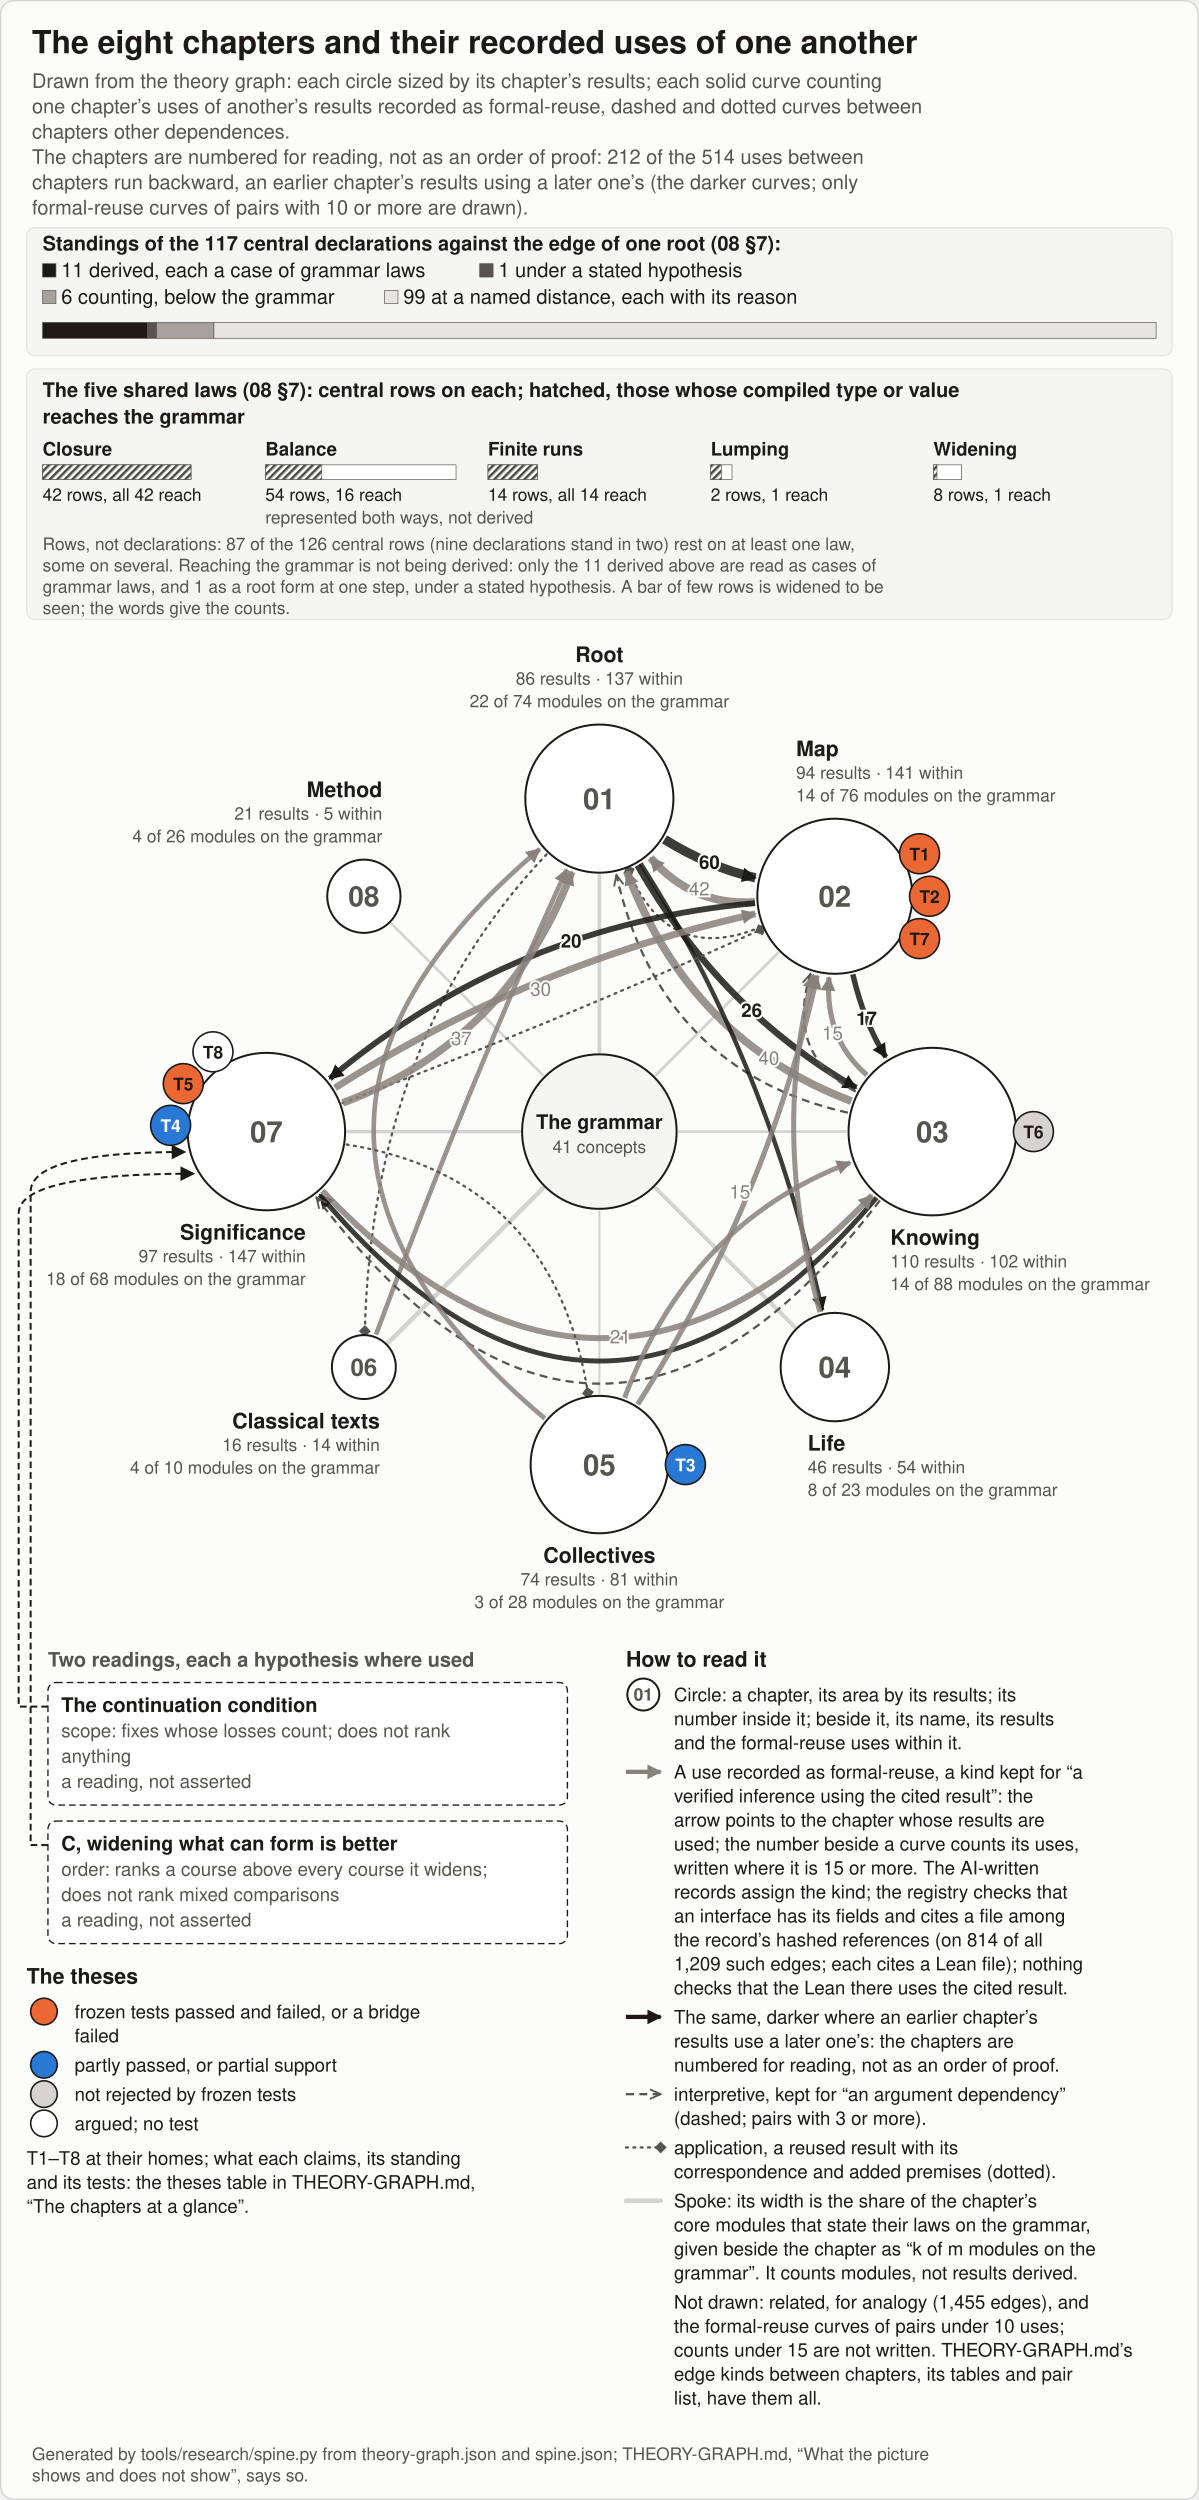
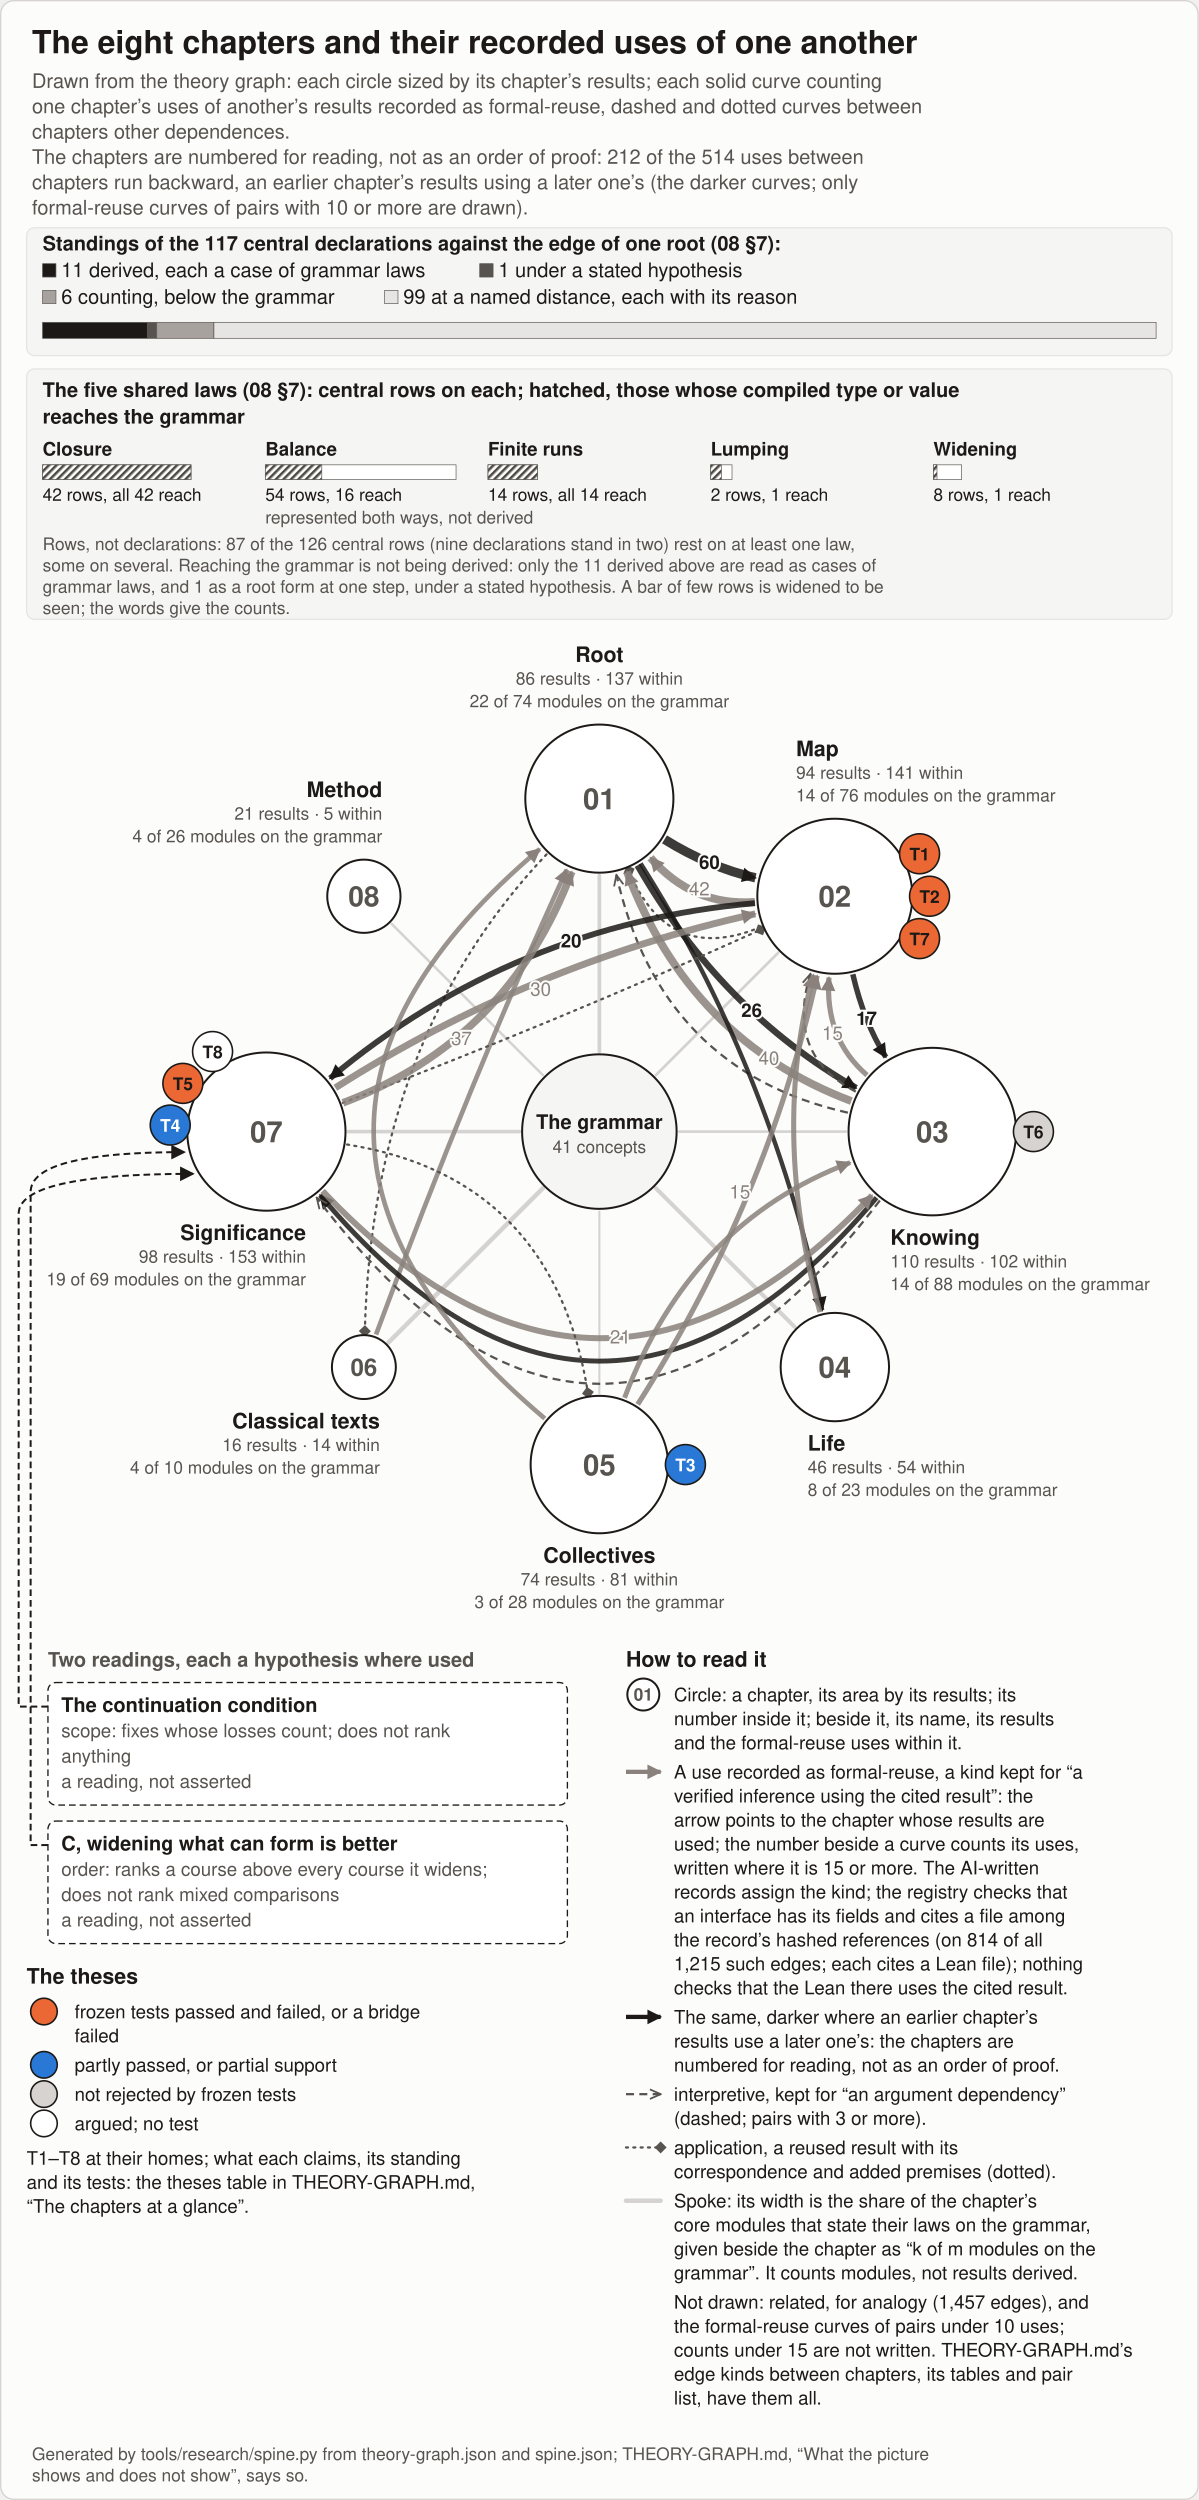
<svg xmlns="http://www.w3.org/2000/svg" viewBox="0 0 900 1877" width="900" height="1877" role="img" aria-labelledby="spine-title spine-desc" font-family="Helvetica, Arial, sans-serif">
  <defs>
    <marker id="fwd" viewBox="0 0 10 10" refX="9" refY="5" markerWidth="11" markerHeight="11" markerUnits="userSpaceOnUse" orient="auto">
      <path d="M0,0 L10,5 L0,10 z" fill="#8a817c" />
    </marker>
    <marker id="back" viewBox="0 0 10 10" refX="9" refY="5" markerWidth="11" markerHeight="11" markerUnits="userSpaceOnUse" orient="auto">
      <path d="M0,0 L10,5 L0,10 z" fill="#1c1917" />
    </marker>
    <marker id="thin" viewBox="0 0 10 10" refX="9" refY="5" markerWidth="9" markerHeight="9" markerUnits="userSpaceOnUse" orient="auto">
      <path d="M0,1 L9,5 L0,9" fill="none" stroke="#57534e" stroke-width="1.5" />
    </marker>
    <marker id="diamond" viewBox="0 0 10 10" refX="5" refY="5" markerWidth="9" markerHeight="9" markerUnits="userSpaceOnUse" orient="auto">
      <path d="M5,0 L10,5 L5,10 L0,5 z" fill="#57534e" />
    </marker>
    <pattern id="reach" width="4" height="4" patternUnits="userSpaceOnUse" patternTransform="rotate(45)">
      <rect width="4" height="4" fill="#ffffff" />
      <rect width="2" height="4" fill="#57534e" />
    </pattern>
  </defs>
  <rect x="0.5" y="0.5" width="899" height="1876" rx="10" fill="#fcfcfb" stroke="#d6d3d1" />
  <text x="24" y="40" font-size="24" font-weight="bold" text-anchor="start" fill="#1c1917">The eight chapters and their recorded uses of one another</text>
  <text x="24" y="66" font-size="15" text-anchor="start" fill="#57534e">Drawn from the theory graph: each circle sized by its chapter’s results; each solid curve counting</text>
  <text x="24" y="85" font-size="15" text-anchor="start" fill="#57534e">one chapter’s uses of another’s results recorded as formal-reuse, dashed and dotted curves between</text>
  <text x="24" y="104" font-size="15" text-anchor="start" fill="#57534e">chapters other dependences.</text>
  <text x="24" y="123" font-size="15" text-anchor="start" fill="#57534e">The chapters are numbered for reading, not as an order of proof: 212 of the 514 uses between</text>
  <text x="24" y="142" font-size="15" text-anchor="start" fill="#57534e">chapters run backward, an earlier chapter’s results using a later one’s (the darker curves; only</text>
  <text x="24" y="161" font-size="15" text-anchor="start" fill="#57534e">formal-reuse curves of pairs with 10 or more are drawn).</text>
  <rect x="20" y="171" width="860" height="96" rx="6" fill="#f5f5f4" stroke="#e7e5e4" />
  <text x="32" y="188" font-size="15" font-weight="bold" text-anchor="start" fill="#1c1917">Standings of the 117 central declarations against the edge of one root (08 §7):</text>
  <rect x="32" y="198" width="10" height="10" fill="#1c1917" stroke="#57534e" stroke-width="0.5" />
  <text x="46" y="208" font-size="15" text-anchor="start" fill="#1c1917">11 derived, each a case of grammar laws</text>
  <rect x="360.2" y="198" width="10" height="10" fill="#57534e" stroke="#57534e" stroke-width="0.5" />
  <text x="374.2" y="208" font-size="15" text-anchor="start" fill="#1c1917">1 under a stated hypothesis</text>
  <rect x="32" y="218" width="10" height="10" fill="#a8a29e" stroke="#57534e" stroke-width="0.5" />
  <text x="46" y="228" font-size="15" text-anchor="start" fill="#1c1917">6 counting, below the grammar</text>
  <rect x="288.8" y="218" width="10" height="10" fill="#e7e5e4" stroke="#57534e" stroke-width="0.5" />
  <text x="302.8" y="228" font-size="15" text-anchor="start" fill="#1c1917">99 at a named distance, each with its reason</text>
  <rect x="32" y="242" width="78.6" height="12" fill="#1c1917" stroke="#57534e" stroke-width="0.5" />
  <rect x="110.6" y="242" width="7.1" height="12" fill="#57534e" stroke="#57534e" stroke-width="0.5" />
  <rect x="117.7" y="242" width="42.9" height="12" fill="#a8a29e" stroke="#57534e" stroke-width="0.5" />
  <rect x="160.6" y="242" width="707.4" height="12" fill="#e7e5e4" stroke="#57534e" stroke-width="0.5" />
  <rect x="20" y="277" width="860" height="188" rx="6" fill="#f5f5f4" stroke="#e7e5e4" />
  <text x="32" y="298" font-size="15" font-weight="bold" text-anchor="start" fill="#1c1917">The five shared laws (08 §7): central rows on each; hatched, those whose compiled type or value</text>
  <text x="32" y="318" font-size="15" font-weight="bold" text-anchor="start" fill="#1c1917">reaches the grammar</text>
  <text x="32" y="342" font-size="14" font-weight="bold" text-anchor="start" fill="#1c1917">Closure</text>
  <rect x="32" y="349" width="111.4" height="11" fill="#ffffff" stroke="#57534e" stroke-width="0.5" />
  <rect x="32" y="349" width="111.4" height="11" fill="url(#reach)" stroke="#57534e" stroke-width="0.5" />
  <text x="32" y="376" font-size="13" text-anchor="start" fill="#1c1917">42 rows, all 42 reach</text>
  <text x="199.2" y="342" font-size="14" font-weight="bold" text-anchor="start" fill="#1c1917">Balance</text>
  <rect x="199.2" y="349" width="143.2" height="11" fill="#ffffff" stroke="#57534e" stroke-width="0.5" />
  <rect x="199.2" y="349" width="42.4" height="11" fill="url(#reach)" stroke="#57534e" stroke-width="0.5" />
  <text x="199.2" y="376" font-size="13" text-anchor="start" fill="#1c1917">54 rows, 16 reach</text>
  <text x="199.2" y="393" font-size="13" text-anchor="start" fill="#57534e">represented both ways, not derived</text>
  <text x="366.4" y="342" font-size="14" font-weight="bold" text-anchor="start" fill="#1c1917">Finite runs</text>
  <rect x="366.4" y="349" width="37.1" height="11" fill="#ffffff" stroke="#57534e" stroke-width="0.5" />
  <rect x="366.4" y="349" width="37.1" height="11" fill="url(#reach)" stroke="#57534e" stroke-width="0.5" />
  <text x="366.4" y="376" font-size="13" text-anchor="start" fill="#1c1917">14 rows, all 14 reach</text>
  <text x="533.6" y="342" font-size="14" font-weight="bold" text-anchor="start" fill="#1c1917">Lumping</text>
  <rect x="533.6" y="349" width="16" height="11" fill="#ffffff" stroke="#57534e" stroke-width="0.5" />
  <rect x="533.6" y="349" width="8" height="11" fill="url(#reach)" stroke="#57534e" stroke-width="0.5" />
  <text x="533.6" y="376" font-size="13" text-anchor="start" fill="#1c1917">2 rows, 1 reach</text>
  <text x="700.8" y="342" font-size="14" font-weight="bold" text-anchor="start" fill="#1c1917">Widening</text>
  <rect x="700.8" y="349" width="21.2" height="11" fill="#ffffff" stroke="#57534e" stroke-width="0.5" />
  <rect x="700.8" y="349" width="2.7" height="11" fill="url(#reach)" stroke="#57534e" stroke-width="0.5" />
  <text x="700.8" y="376" font-size="13" text-anchor="start" fill="#1c1917">8 rows, 1 reach</text>
  <text x="32" y="413" font-size="13" text-anchor="start" fill="#57534e">Rows, not declarations: 87 of the 126 central rows (nine declarations stand in two) rest on at least one law,</text>
  <text x="32" y="429" font-size="13" text-anchor="start" fill="#57534e">some on several. Reaching the grammar is not being derived: only the 11 derived above are read as cases of</text>
  <text x="32" y="445" font-size="13" text-anchor="start" fill="#57534e">grammar laws, and 1 as a root form at one step, under a stated hypothesis. A bar of few rows is widened to be</text>
  <text x="32" y="461" font-size="13" text-anchor="start" fill="#57534e">seen; the words give the counts.</text>
  <line x1="450" y1="657.3" x2="450" y2="789.6" stroke="#a8a29e" stroke-opacity="0.45" stroke-width="2.8" stroke-linecap="round" />
  <line x1="584.2" y1="715.4" x2="492.4" y2="807.2" stroke="#a8a29e" stroke-opacity="0.45" stroke-width="2.1" stroke-linecap="round" />
  <line x1="635.1" y1="849.6" x2="510" y2="849.6" stroke="#a8a29e" stroke-opacity="0.45" stroke-width="2" stroke-linecap="round" />
  <line x1="596.6" y1="996.2" x2="492.4" y2="892.1" stroke="#a8a29e" stroke-opacity="0.45" stroke-width="3.1" stroke-linecap="round" />
  <line x1="450" y1="1046" x2="450" y2="909.6" stroke="#a8a29e" stroke-opacity="0.45" stroke-width="1.6" stroke-linecap="round" />
  <line x1="291.6" y1="1008" x2="407.6" y2="892.1" stroke="#a8a29e" stroke-opacity="0.45" stroke-width="3.4" stroke-linecap="round" />
-   <line x1="261.1" y1="849.6" x2="390" y2="849.6" stroke="#a8a29e" stroke-opacity="0.45" stroke-width="2.6" stroke-linecap="round" />
+   <line x1="261.4" y1="849.6" x2="390" y2="849.6" stroke="#a8a29e" stroke-opacity="0.45" stroke-width="2.7" stroke-linecap="round" />
  <line x1="294.1" y1="693.7" x2="407.6" y2="807.2" stroke="#a8a29e" stroke-opacity="0.45" stroke-width="1.9" stroke-linecap="round" />
  <circle cx="450" cy="849.6" r="58" fill="#f5f5f4" stroke="#1c1917" stroke-width="1.5" />
  <text x="450" y="847.6" font-size="15" font-weight="bold" text-anchor="middle" fill="#1c1917">The grammar</text>
  <text x="450" y="865.6" font-size="13" text-anchor="middle" fill="#57534e">41 concepts</text>
  <path d="M498.9,630.2 Q532.3,651 567.2,659.1" fill="none" stroke="#1c1917" stroke-opacity="0.85" stroke-width="7" marker-end="url(#back)" />
  <path d="M566.8,677.2 Q520,680.6 488.4,644" fill="none" stroke="#8a817c" stroke-opacity="0.85" stroke-width="6" marker-end="url(#fwd)" />
  <path d="M571.2,696 Q501.7,724.9 472.3,653.9" fill="none" stroke="#57534e" stroke-width="1.7" stroke-dasharray="1.5 4" stroke-linecap="round" marker-end="url(#diamond)" />
  <path d="M478.7,649.7 Q541.1,758.6 642.8,816.9" fill="none" stroke="#1c1917" stroke-opacity="0.85" stroke-width="4.9" marker-end="url(#back)" />
  <path d="M639.2,826.7 Q518.4,781.2 470.7,654.5" fill="none" stroke="#8a817c" stroke-opacity="0.85" stroke-width="5.9" marker-end="url(#fwd)" />
  <path d="M636.6,835.4 Q495.8,803.8 462.8,656.9" fill="none" stroke="#57534e" stroke-width="1.7" stroke-dasharray="6 4" marker-end="url(#thin)" />
  <path d="M481,648.3 Q576,797.5 617.3,983.8" fill="none" stroke="#1c1917" stroke-opacity="0.85" stroke-width="3.3" marker-end="url(#back)" />
  <path d="M410.3,641.5 Q279.7,779.1 273.9,999.4" fill="none" stroke="#57534e" stroke-width="1.7" stroke-dasharray="1.5 4" stroke-linecap="round" marker-end="url(#diamond)" />
  <path d="M282.3,1002 Q353.6,809.7 425.5,652.9" fill="none" stroke="#8a817c" stroke-opacity="0.85" stroke-width="3.5" marker-end="url(#fwd)" />
  <path d="M640.3,731.5 Q648.6,767.4 665.1,793.7" fill="none" stroke="#1c1917" stroke-opacity="0.85" stroke-width="4.1" marker-end="url(#back)" />
  <path d="M650.9,807.2 Q619,779.6 622.4,733.9" fill="none" stroke="#8a817c" stroke-opacity="0.85" stroke-width="3.9" marker-end="url(#fwd)" />
  <path d="M642.5,819.6 Q589.5,791.9 608.5,731.2" fill="none" stroke="#57534e" stroke-width="1.7" stroke-dasharray="6 4" marker-end="url(#thin)" />
-   <path d="M566.8,678.1 Q385.6,694.1 247.6,809.8" fill="none" stroke="#1c1917" stroke-opacity="0.85" stroke-width="4.4" marker-end="url(#back)" />
-   <path d="M251.5,816.8 Q397.8,723.7 567.1,686.1" fill="none" stroke="#8a817c" stroke-opacity="0.85" stroke-width="5.2" marker-end="url(#fwd)" />
-   <path d="M257.2,828.1 Q416.2,768 571,698.1" fill="none" stroke="#57534e" stroke-width="1.7" stroke-dasharray="1.5 4" stroke-linecap="round" marker-end="url(#diamond)" />
-   <path d="M658.1,899.2 Q450,1145.6 240.1,897.1" fill="none" stroke="#1c1917" stroke-opacity="0.85" stroke-width="3.7" marker-end="url(#back)" />
-   <path d="M660.6,901.3 Q450,1177.6 237.6,899" fill="none" stroke="#57534e" stroke-width="1.7" stroke-dasharray="6 4" marker-end="url(#thin)" />
-   <path d="M242,894 Q450,1113.6 654.7,897.5" fill="none" stroke="#8a817c" stroke-opacity="0.85" stroke-width="4.5" marker-end="url(#fwd)" />
+   <path d="M566.8,678.1 Q385.6,694.1 247.8,809.6" fill="none" stroke="#1c1917" stroke-opacity="0.85" stroke-width="4.4" marker-end="url(#back)" />
+   <path d="M251.8,816.7 Q397.8,723.7 567.1,686.1" fill="none" stroke="#8a817c" stroke-opacity="0.85" stroke-width="5.2" marker-end="url(#fwd)" />
+   <path d="M257.4,828 Q416.2,768 571,698.1" fill="none" stroke="#57534e" stroke-width="1.7" stroke-dasharray="1.5 4" stroke-linecap="round" marker-end="url(#diamond)" />
+   <path d="M658.1,899.2 Q450,1145.6 240.3,897.3" fill="none" stroke="#1c1917" stroke-opacity="0.85" stroke-width="3.7" marker-end="url(#back)" />
+   <path d="M660.6,901.3 Q450,1177.6 237.8,899.3" fill="none" stroke="#57534e" stroke-width="1.7" stroke-dasharray="6 4" marker-end="url(#thin)" />
+   <path d="M242.2,894.2 Q450,1113.6 654.7,897.5" fill="none" stroke="#8a817c" stroke-opacity="0.85" stroke-width="4.5" marker-end="url(#fwd)" />
  <path d="M615.6,985.2 Q578.8,849.6 610.7,731.9" fill="none" stroke="#8a817c" stroke-opacity="0.85" stroke-width="3.8" marker-end="url(#fwd)" />
  <path d="M409,1065 Q154,849.6 405.2,637.5" fill="none" stroke="#8a817c" stroke-opacity="0.85" stroke-width="3.5" marker-end="url(#fwd)" />
  <path d="M478.8,1054.4 Q576,901.8 613.5,732.6" fill="none" stroke="#8a817c" stroke-opacity="0.85" stroke-width="3.9" marker-end="url(#fwd)" />
  <path d="M468.9,1049.5 Q518.4,918.1 638.3,872.9" fill="none" stroke="#8a817c" stroke-opacity="0.85" stroke-width="3.7" marker-end="url(#fwd)" />
-   <path d="M257.2,828.1 Q381.6,781.2 429.3,654.5" fill="none" stroke="#8a817c" stroke-opacity="0.85" stroke-width="5.7" marker-end="url(#fwd)" />
-   <path d="M260.3,859.3 Q415.5,884.1 441.4,1045.7" fill="none" stroke="#57534e" stroke-width="1.7" stroke-dasharray="1.5 4" stroke-linecap="round" marker-end="url(#diamond)" />
+   <path d="M257.5,828 Q381.6,781.2 429.3,654.5" fill="none" stroke="#8a817c" stroke-opacity="0.85" stroke-width="5.7" marker-end="url(#fwd)" />
+   <path d="M260.6,859.3 Q415.5,884.1 441.4,1045.7" fill="none" stroke="#57534e" stroke-width="1.7" stroke-dasharray="1.5 4" stroke-linecap="round" marker-end="url(#diamond)" />
  <circle cx="450" cy="599.6" r="55.6" fill="#ffffff" stroke="#1c1917" stroke-width="1.5" />
  <text x="450" y="607.6" font-size="22" font-weight="bold" text-anchor="middle" fill="#57534e">01</text>
  <text x="450" y="497" font-size="16" font-weight="bold" text-anchor="middle" fill="#1c1917" stroke="#fcfcfb" stroke-width="3" paint-order="stroke">Root</text>
  <text x="450" y="514" font-size="13" text-anchor="middle" fill="#57534e" stroke="#fcfcfb" stroke-width="3" paint-order="stroke">86 results · 137 within</text>
  <text x="450" y="531" font-size="13" text-anchor="middle" fill="#57534e" stroke="#fcfcfb" stroke-width="3" paint-order="stroke">22 of 74 modules on the grammar</text>
  <circle cx="626.8" cy="672.9" r="58.2" fill="#ffffff" stroke="#1c1917" stroke-width="1.5" />
  <text x="626.8" y="680.8" font-size="22" font-weight="bold" text-anchor="middle" fill="#57534e">02</text>
  <text x="597.7" y="567.7" font-size="16" font-weight="bold" text-anchor="start" fill="#1c1917" stroke="#fcfcfb" stroke-width="3" paint-order="stroke">Map</text>
  <text x="597.7" y="584.7" font-size="13" text-anchor="start" fill="#57534e" stroke="#fcfcfb" stroke-width="3" paint-order="stroke">94 results · 141 within</text>
  <text x="597.7" y="601.7" font-size="13" text-anchor="start" fill="#57534e" stroke="#fcfcfb" stroke-width="3" paint-order="stroke">14 of 76 modules on the grammar</text>
  <circle cx="700" cy="849.6" r="62.9" fill="#ffffff" stroke="#1c1917" stroke-width="1.5" />
  <text x="700" y="857.6" font-size="22" font-weight="bold" text-anchor="middle" fill="#57534e">03</text>
  <text x="668.5" y="934.6" font-size="16" font-weight="bold" text-anchor="start" fill="#1c1917" stroke="#fcfcfb" stroke-width="3" paint-order="stroke">Knowing</text>
  <text x="668.5" y="951.6" font-size="13" text-anchor="start" fill="#57534e" stroke="#fcfcfb" stroke-width="3" paint-order="stroke">110 results · 102 within</text>
  <text x="668.5" y="968.6" font-size="13" text-anchor="start" fill="#57534e" stroke="#fcfcfb" stroke-width="3" paint-order="stroke">14 of 88 modules on the grammar</text>
  <circle cx="626.8" cy="1026.4" r="40.7" fill="#ffffff" stroke="#1c1917" stroke-width="1.5" />
  <text x="626.8" y="1034.3" font-size="22" font-weight="bold" text-anchor="middle" fill="#57534e">04</text>
  <text x="606.4" y="1089.1" font-size="16" font-weight="bold" text-anchor="start" fill="#1c1917" stroke="#fcfcfb" stroke-width="3" paint-order="stroke">Life</text>
  <text x="606.4" y="1106.1" font-size="13" text-anchor="start" fill="#57534e" stroke="#fcfcfb" stroke-width="3" paint-order="stroke">46 results · 54 within</text>
  <text x="606.4" y="1123.1" font-size="13" text-anchor="start" fill="#57534e" stroke="#fcfcfb" stroke-width="3" paint-order="stroke">8 of 23 modules on the grammar</text>
  <circle cx="450" cy="1099.6" r="51.6" fill="#ffffff" stroke="#1c1917" stroke-width="1.5" />
  <text x="450" y="1107.6" font-size="22" font-weight="bold" text-anchor="middle" fill="#57534e">05</text>
  <text x="450" y="1173.3" font-size="16" font-weight="bold" text-anchor="middle" fill="#1c1917" stroke="#fcfcfb" stroke-width="3" paint-order="stroke">Collectives</text>
  <text x="450" y="1190.3" font-size="13" text-anchor="middle" fill="#57534e" stroke="#fcfcfb" stroke-width="3" paint-order="stroke">74 results · 81 within</text>
  <text x="450" y="1207.3" font-size="13" text-anchor="middle" fill="#57534e" stroke="#fcfcfb" stroke-width="3" paint-order="stroke">3 of 28 modules on the grammar</text>
  <circle cx="273.2" cy="1026.4" r="24" fill="#ffffff" stroke="#1c1917" stroke-width="1.5" />
  <text x="273.2" y="1032.9" font-size="18" font-weight="bold" text-anchor="middle" fill="#57534e">06</text>
  <text x="285.2" y="1072.4" font-size="16" font-weight="bold" text-anchor="end" fill="#1c1917" stroke="#fcfcfb" stroke-width="3" paint-order="stroke">Classical texts</text>
  <text x="285.2" y="1089.4" font-size="13" text-anchor="end" fill="#57534e" stroke="#fcfcfb" stroke-width="3" paint-order="stroke">16 results · 14 within</text>
  <text x="285.2" y="1106.4" font-size="13" text-anchor="end" fill="#57534e" stroke="#fcfcfb" stroke-width="3" paint-order="stroke">4 of 10 modules on the grammar</text>
-   <circle cx="200" cy="849.6" r="59.1" fill="#ffffff" stroke="#1c1917" stroke-width="1.5" />
+   <circle cx="200" cy="849.6" r="59.4" fill="#ffffff" stroke="#1c1917" stroke-width="1.5" />
  <text x="200" y="857.6" font-size="22" font-weight="bold" text-anchor="middle" fill="#57534e">07</text>
-   <text x="229.5" y="930.7" font-size="16" font-weight="bold" text-anchor="end" fill="#1c1917" stroke="#fcfcfb" stroke-width="3" paint-order="stroke">Significance</text>
-   <text x="229.5" y="947.7" font-size="13" text-anchor="end" fill="#57534e" stroke="#fcfcfb" stroke-width="3" paint-order="stroke">97 results · 147 within</text>
-   <text x="229.5" y="964.7" font-size="13" text-anchor="end" fill="#57534e" stroke="#fcfcfb" stroke-width="3" paint-order="stroke">18 of 68 modules on the grammar</text>
+   <text x="229.7" y="931" font-size="16" font-weight="bold" text-anchor="end" fill="#1c1917" stroke="#fcfcfb" stroke-width="3" paint-order="stroke">Significance</text>
+   <text x="229.7" y="948" font-size="13" text-anchor="end" fill="#57534e" stroke="#fcfcfb" stroke-width="3" paint-order="stroke">98 results · 153 within</text>
+   <text x="229.7" y="965" font-size="13" text-anchor="end" fill="#57534e" stroke="#fcfcfb" stroke-width="3" paint-order="stroke">19 of 69 modules on the grammar</text>
  <circle cx="273.2" cy="672.9" r="27.5" fill="#ffffff" stroke="#1c1917" stroke-width="1.5" />
  <text x="273.2" y="680.4" font-size="21" font-weight="bold" text-anchor="middle" fill="#57534e">08</text>
  <text x="287" y="598.4" font-size="16" font-weight="bold" text-anchor="end" fill="#1c1917" stroke="#fcfcfb" stroke-width="3" paint-order="stroke">Method</text>
  <text x="287" y="615.4" font-size="13" text-anchor="end" fill="#57534e" stroke="#fcfcfb" stroke-width="3" paint-order="stroke">21 results · 5 within</text>
  <text x="287" y="632.4" font-size="13" text-anchor="end" fill="#57534e" stroke="#fcfcfb" stroke-width="3" paint-order="stroke">4 of 26 modules on the grammar</text>
  <circle cx="690.4" cy="641" r="15" fill="#eb6834" stroke="#1c1917" stroke-width="1.2" />
  <text x="690.4" y="646" font-size="13" font-weight="bold" text-anchor="middle" fill="#1c1917">T1</text>
  <circle cx="697.9" cy="672.9" r="15" fill="#eb6834" stroke="#1c1917" stroke-width="1.2" />
  <text x="697.9" y="677.9" font-size="13" font-weight="bold" text-anchor="middle" fill="#1c1917">T2</text>
  <circle cx="690.4" cy="704.7" r="15" fill="#eb6834" stroke="#1c1917" stroke-width="1.2" />
  <text x="690.4" y="709.7" font-size="13" font-weight="bold" text-anchor="middle" fill="#1c1917">T7</text>
  <circle cx="514.6" cy="1099.6" r="15" fill="#2a78d6" stroke="#1c1917" stroke-width="1.2" />
  <text x="514.6" y="1104.6" font-size="13" font-weight="bold" text-anchor="middle" fill="#ffffff">T3</text>
-   <circle cx="128.1" cy="844.9" r="15" fill="#2a78d6" stroke="#1c1917" stroke-width="1.2" />
-   <text x="128.1" y="849.9" font-size="13" font-weight="bold" text-anchor="middle" fill="#ffffff">T4</text>
-   <circle cx="137.6" cy="813.6" r="15" fill="#eb6834" stroke="#1c1917" stroke-width="1.2" />
-   <text x="137.6" y="818.6" font-size="13" font-weight="bold" text-anchor="middle" fill="#1c1917">T5</text>
-   <circle cx="159.9" cy="789.7" r="15" fill="#ffffff" stroke="#1c1917" stroke-width="1.2" />
-   <text x="159.9" y="794.7" font-size="13" font-weight="bold" text-anchor="middle" fill="#1c1917">T8</text>
+   <circle cx="127.8" cy="844.7" r="15" fill="#2a78d6" stroke="#1c1917" stroke-width="1.2" />
+   <text x="127.8" y="849.7" font-size="13" font-weight="bold" text-anchor="middle" fill="#ffffff">T4</text>
+   <circle cx="137.3" cy="813.4" r="15" fill="#eb6834" stroke="#1c1917" stroke-width="1.2" />
+   <text x="137.3" y="818.4" font-size="13" font-weight="bold" text-anchor="middle" fill="#1c1917">T5</text>
+   <circle cx="159.6" cy="789.5" r="15" fill="#ffffff" stroke="#1c1917" stroke-width="1.2" />
+   <text x="159.6" y="794.5" font-size="13" font-weight="bold" text-anchor="middle" fill="#1c1917">T8</text>
  <circle cx="775.9" cy="849.6" r="15" fill="#d6d3d1" stroke="#1c1917" stroke-width="1.2" />
  <text x="775.9" y="854.6" font-size="13" font-weight="bold" text-anchor="middle" fill="#1c1917">T6</text>
  <text x="532.6" y="652.3" font-size="14" font-weight="bold" text-anchor="middle" fill="#1c1917" stroke="#fcfcfb" stroke-width="3" paint-order="stroke">60</text>
  <text x="525" y="672.3" font-size="14" text-anchor="middle" fill="#8a817c" stroke="#fcfcfb" stroke-width="3" paint-order="stroke">42</text>
  <text x="577.3" y="799.4" font-size="14" text-anchor="middle" fill="#8a817c" stroke="#fcfcfb" stroke-width="3" paint-order="stroke">40</text>
-   <text x="346.4" y="784.6" font-size="14" text-anchor="middle" fill="#8a817c" stroke="#fcfcfb" stroke-width="3" paint-order="stroke">37</text>
+   <text x="346.5" y="784.6" font-size="14" text-anchor="middle" fill="#8a817c" stroke="#fcfcfb" stroke-width="3" paint-order="stroke">37</text>
  <text x="405.9" y="747.6" font-size="14" text-anchor="middle" fill="#8a817c" stroke="#fcfcfb" stroke-width="3" paint-order="stroke">30</text>
  <text x="564.3" y="763.5" font-size="14" font-weight="bold" text-anchor="middle" fill="#1c1917" stroke="#fcfcfb" stroke-width="3" paint-order="stroke">26</text>
-   <text x="465.7" y="1008.6" font-size="14" text-anchor="middle" fill="#8a817c" stroke="#fcfcfb" stroke-width="3" paint-order="stroke">21</text>
-   <text x="428.8" y="711.4" font-size="14" font-weight="bold" text-anchor="middle" fill="#1c1917" stroke="#fcfcfb" stroke-width="3" paint-order="stroke">20</text>
+   <text x="465.7" y="1008.7" font-size="14" text-anchor="middle" fill="#8a817c" stroke="#fcfcfb" stroke-width="3" paint-order="stroke">21</text>
+   <text x="428.8" y="711.3" font-size="14" font-weight="bold" text-anchor="middle" fill="#1c1917" stroke="#fcfcfb" stroke-width="3" paint-order="stroke">20</text>
  <text x="650.6" y="769.5" font-size="14" font-weight="bold" text-anchor="middle" fill="#1c1917" stroke="#fcfcfb" stroke-width="3" paint-order="stroke">17</text>
  <text x="625" y="780.7" font-size="14" text-anchor="middle" fill="#8a817c" stroke="#fcfcfb" stroke-width="3" paint-order="stroke">15</text>
  <text x="555.5" y="899.8" font-size="14" text-anchor="middle" fill="#8a817c" stroke="#fcfcfb" stroke-width="3" paint-order="stroke">15</text>
  <text x="36" y="1251.3" font-size="15" font-weight="bold" text-anchor="start" fill="#57534e">Two readings, each a hypothesis where used</text>
  <rect x="36" y="1263.256" width="390" height="92" rx="6" fill="#ffffff" stroke="#1c1917" stroke-dasharray="5 3" />
  <text x="46" y="1285.3" font-size="15" font-weight="bold" text-anchor="start" fill="#1c1917">The continuation condition</text>
  <text x="46" y="1304.3" font-size="14" text-anchor="start" fill="#57534e">scope: fixes whose losses count; does not rank</text>
  <text x="46" y="1323.3" font-size="14" text-anchor="start" fill="#57534e">anything</text>
  <text x="46" y="1342.3" font-size="14" text-anchor="start" fill="#57534e">a reading, not asserted</text>
-   <path d="M36,1281.3 L14,1281.3 L14,911.2 Q14,881.2 145.4,881.2" fill="none" stroke="#1c1917" stroke-width="1.5" stroke-dasharray="5 3" marker-end="url(#back)" />
+   <path d="M36,1281.3 L14,1281.3 L14,911.3 Q14,881.3 145.1,881.3" fill="none" stroke="#1c1917" stroke-width="1.5" stroke-dasharray="5 3" marker-end="url(#back)" />
  <rect x="36" y="1367.256" width="390" height="92" rx="6" fill="#ffffff" stroke="#1c1917" stroke-dasharray="5 3" />
  <text x="46" y="1389.3" font-size="15" font-weight="bold" text-anchor="start" fill="#1c1917">C, widening what can form is better</text>
  <text x="46" y="1408.3" font-size="14" text-anchor="start" fill="#57534e">order: ranks a course above every course it widens;</text>
  <text x="46" y="1427.3" font-size="14" text-anchor="start" fill="#57534e">does not rank mixed comparisons</text>
  <text x="46" y="1446.3" font-size="14" text-anchor="start" fill="#57534e">a reading, not asserted</text>
-   <path d="M36,1385.3 L23,1385.3 L23,894.9 Q23,864.9 138.8,864.9" fill="none" stroke="#1c1917" stroke-width="1.5" stroke-dasharray="5 3" marker-end="url(#back)" />
+   <path d="M36,1385.3 L23,1385.3 L23,895 Q23,865 138.5,865" fill="none" stroke="#1c1917" stroke-width="1.5" stroke-dasharray="5 3" marker-end="url(#back)" />
  <text x="20" y="1489.3" font-size="16" font-weight="bold" text-anchor="start" fill="#1c1917">The theses</text>
  <circle cx="33" cy="1510.256" r="10" fill="#eb6834" stroke="#1c1917" stroke-width="1.2" />
  <text x="56" y="1515.3" font-size="14" text-anchor="start" fill="#1c1917">frozen tests passed and failed, or a bridge</text>
  <text x="56" y="1533.3" font-size="14" text-anchor="start" fill="#1c1917">failed</text>
  <circle cx="33" cy="1550.256" r="10" fill="#2a78d6" stroke="#1c1917" stroke-width="1.2" />
  <text x="56" y="1555.3" font-size="14" text-anchor="start" fill="#1c1917">partly passed, or partial support</text>
  <circle cx="33" cy="1572.256" r="10" fill="#d6d3d1" stroke="#1c1917" stroke-width="1.2" />
  <text x="56" y="1577.3" font-size="14" text-anchor="start" fill="#1c1917">not rejected by frozen tests</text>
  <circle cx="33" cy="1594.256" r="10" fill="#ffffff" stroke="#1c1917" stroke-width="1.2" />
  <text x="56" y="1599.3" font-size="14" text-anchor="start" fill="#1c1917">argued; no test</text>
  <text x="20" y="1625.3" font-size="14" text-anchor="start" fill="#1c1917">T1–T8 at their homes; what each claims, its standing</text>
  <text x="20" y="1643.3" font-size="14" text-anchor="start" fill="#1c1917">and its tests: the theses table in THEORY-GRAPH.md,</text>
  <text x="20" y="1661.3" font-size="14" text-anchor="start" fill="#1c1917">“The chapters at a glance”.</text>
  <text x="470" y="1251.3" font-size="16" font-weight="bold" text-anchor="start" fill="#1c1917">How to read it</text>
  <circle cx="483" cy="1272.256" r="12" fill="#ffffff" stroke="#1c1917" stroke-width="1.5" />
  <text x="483" y="1276.8" font-size="13" font-weight="bold" text-anchor="middle" fill="#57534e">01</text>
  <text x="506" y="1277.3" font-size="14" text-anchor="start" fill="#1c1917">Circle: a chapter, its area by its results; its</text>
  <text x="506" y="1295.3" font-size="14" text-anchor="start" fill="#1c1917">number inside it; beside it, its name, its results</text>
  <text x="506" y="1313.3" font-size="14" text-anchor="start" fill="#1c1917">and the formal-reuse uses within it.</text>
  <line x1="470" y1="1330.3" x2="496" y2="1330.3" stroke="#8a817c" stroke-width="3.2" marker-end="url(#fwd)" />
  <text x="506" y="1335.3" font-size="14" text-anchor="start" fill="#1c1917">A use recorded as formal-reuse, a kind kept for “a</text>
  <text x="506" y="1353.3" font-size="14" text-anchor="start" fill="#1c1917">verified inference using the cited result”: the</text>
  <text x="506" y="1371.3" font-size="14" text-anchor="start" fill="#1c1917">arrow points to the chapter whose results are</text>
  <text x="506" y="1389.3" font-size="14" text-anchor="start" fill="#1c1917">used; the number beside a curve counts its uses,</text>
  <text x="506" y="1407.3" font-size="14" text-anchor="start" fill="#1c1917">written where it is 15 or more. The AI-written</text>
  <text x="506" y="1425.3" font-size="14" text-anchor="start" fill="#1c1917">records assign the kind; the registry checks that</text>
  <text x="506" y="1443.3" font-size="14" text-anchor="start" fill="#1c1917">an interface has its fields and cites a file among</text>
  <text x="506" y="1461.3" font-size="14" text-anchor="start" fill="#1c1917">the record’s hashed references (on 814 of all</text>
-   <text x="506" y="1479.3" font-size="14" text-anchor="start" fill="#1c1917">1,209 such edges; each cites a Lean file); nothing</text>
+   <text x="506" y="1479.3" font-size="14" text-anchor="start" fill="#1c1917">1,215 such edges; each cites a Lean file); nothing</text>
  <text x="506" y="1497.3" font-size="14" text-anchor="start" fill="#1c1917">checks that the Lean there uses the cited result.</text>
  <line x1="470" y1="1514.3" x2="496" y2="1514.3" stroke="#1c1917" stroke-width="3.2" marker-end="url(#back)" />
  <text x="506" y="1519.3" font-size="14" text-anchor="start" fill="#1c1917">The same, darker where an earlier chapter’s</text>
  <text x="506" y="1537.3" font-size="14" text-anchor="start" fill="#1c1917">results use a later one’s: the chapters are</text>
  <text x="506" y="1555.3" font-size="14" text-anchor="start" fill="#1c1917">numbered for reading, not as an order of proof.</text>
  <line x1="470" y1="1572.3" x2="496" y2="1572.3" stroke="#57534e" stroke-width="1.7" stroke-dasharray="6 4" marker-end="url(#thin)" />
  <text x="506" y="1577.3" font-size="14" text-anchor="start" fill="#1c1917">interpretive, kept for “an argument dependency”</text>
  <text x="506" y="1595.3" font-size="14" text-anchor="start" fill="#1c1917">(dashed; pairs with 3 or more).</text>
  <line x1="470" y1="1612.3" x2="496" y2="1612.3" stroke="#57534e" stroke-width="1.7" stroke-dasharray="1.5 4" stroke-linecap="round" marker-end="url(#diamond)" />
  <text x="506" y="1617.3" font-size="14" text-anchor="start" fill="#1c1917">application, a reused result with its</text>
  <text x="506" y="1635.3" font-size="14" text-anchor="start" fill="#1c1917">correspondence and added premises (dotted).</text>
  <line x1="470" y1="1652.3" x2="496" y2="1652.3" stroke="#a8a29e" stroke-opacity="0.45" stroke-width="3.4" stroke-linecap="round" />
  <text x="506" y="1657.3" font-size="14" text-anchor="start" fill="#1c1917">Spoke: its width is the share of the chapter’s</text>
  <text x="506" y="1675.3" font-size="14" text-anchor="start" fill="#1c1917">core modules that state their laws on the grammar,</text>
  <text x="506" y="1693.3" font-size="14" text-anchor="start" fill="#1c1917">given beside the chapter as “k of m modules on the</text>
  <text x="506" y="1711.3" font-size="14" text-anchor="start" fill="#1c1917">grammar”. It counts modules, not results derived.</text>
-   <text x="506" y="1733.3" font-size="14" text-anchor="start" fill="#1c1917">Not drawn: related, for analogy (1,455 edges), and</text>
+   <text x="506" y="1733.3" font-size="14" text-anchor="start" fill="#1c1917">Not drawn: related, for analogy (1,457 edges), and</text>
  <text x="506" y="1751.3" font-size="14" text-anchor="start" fill="#1c1917">the formal-reuse curves of pairs under 10 uses;</text>
  <text x="506" y="1769.3" font-size="14" text-anchor="start" fill="#1c1917">counts under 15 are not written. THEORY-GRAPH.md’s</text>
  <text x="506" y="1787.3" font-size="14" text-anchor="start" fill="#1c1917">edge kinds between chapters, its tables and pair</text>
  <text x="506" y="1805.3" font-size="14" text-anchor="start" fill="#1c1917">list, have them all.</text>
  <text x="24" y="1847" font-size="13" text-anchor="start" fill="#57534e">Generated by tools/research/spine.py from theory-graph.json and spine.json; THEORY-GRAPH.md, “What the picture</text>
  <text x="24" y="1863" font-size="13" text-anchor="start" fill="#57534e">shows and does not show”, says so.</text>
</svg>
